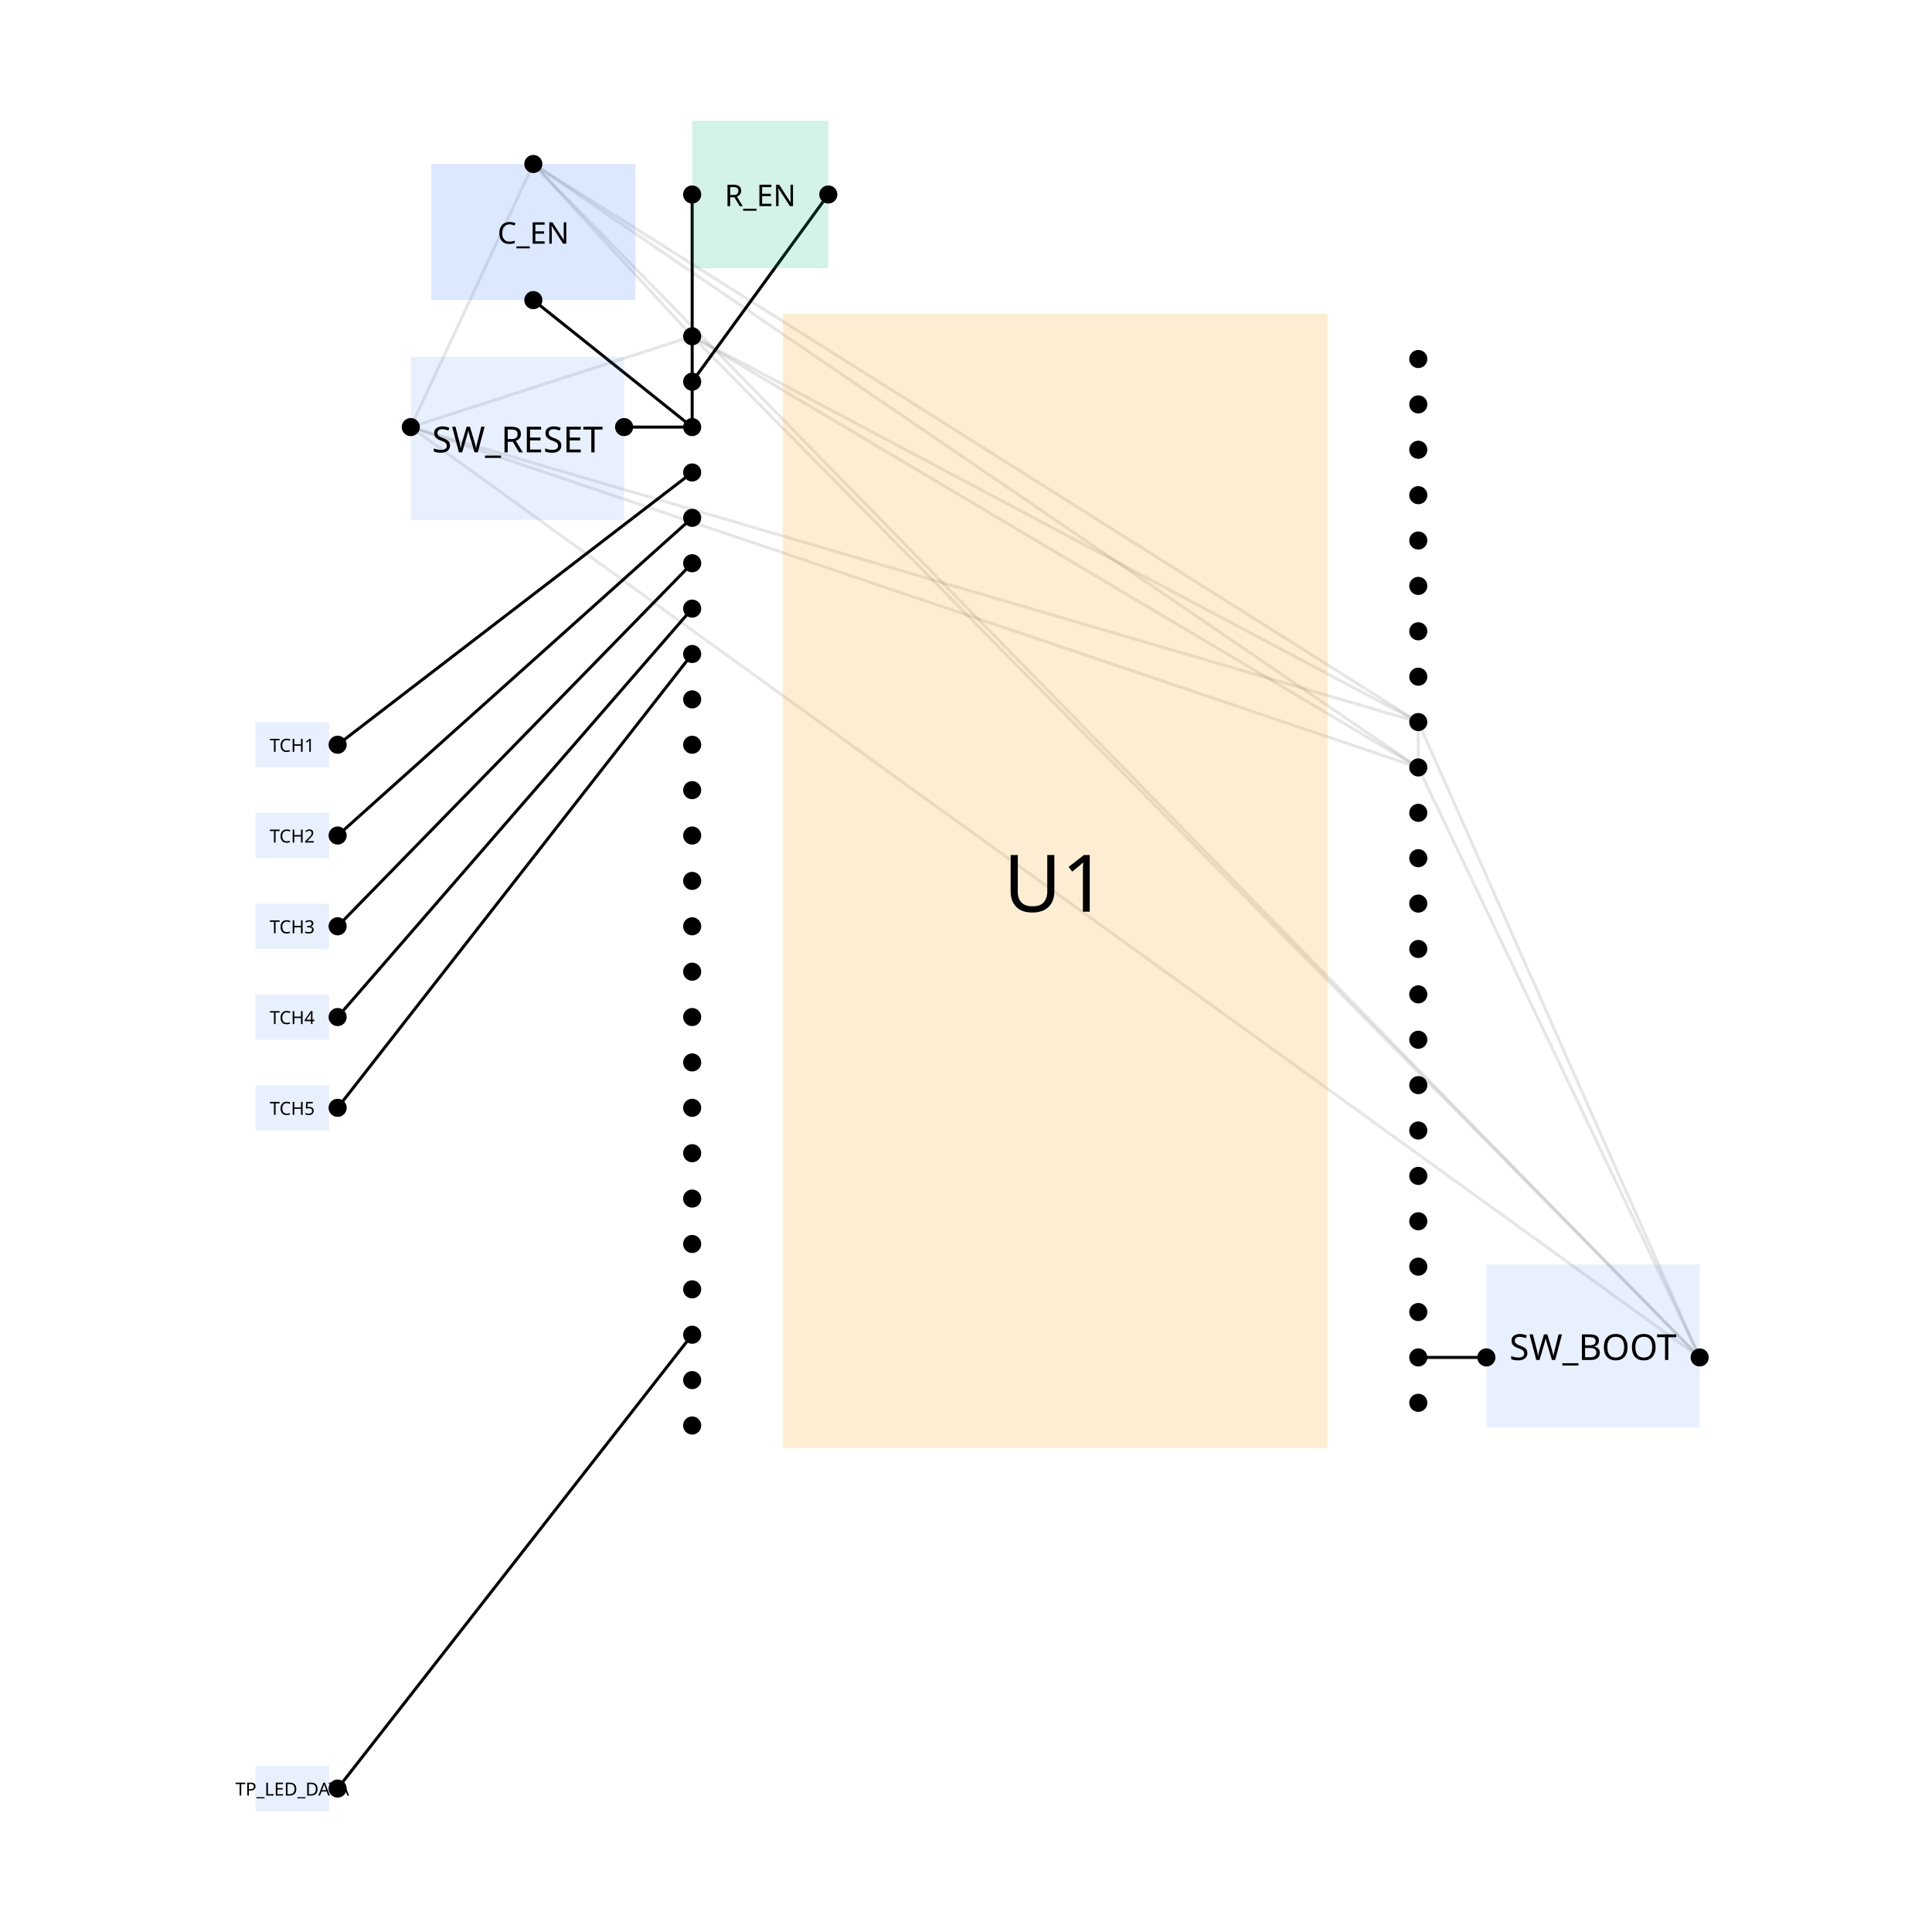
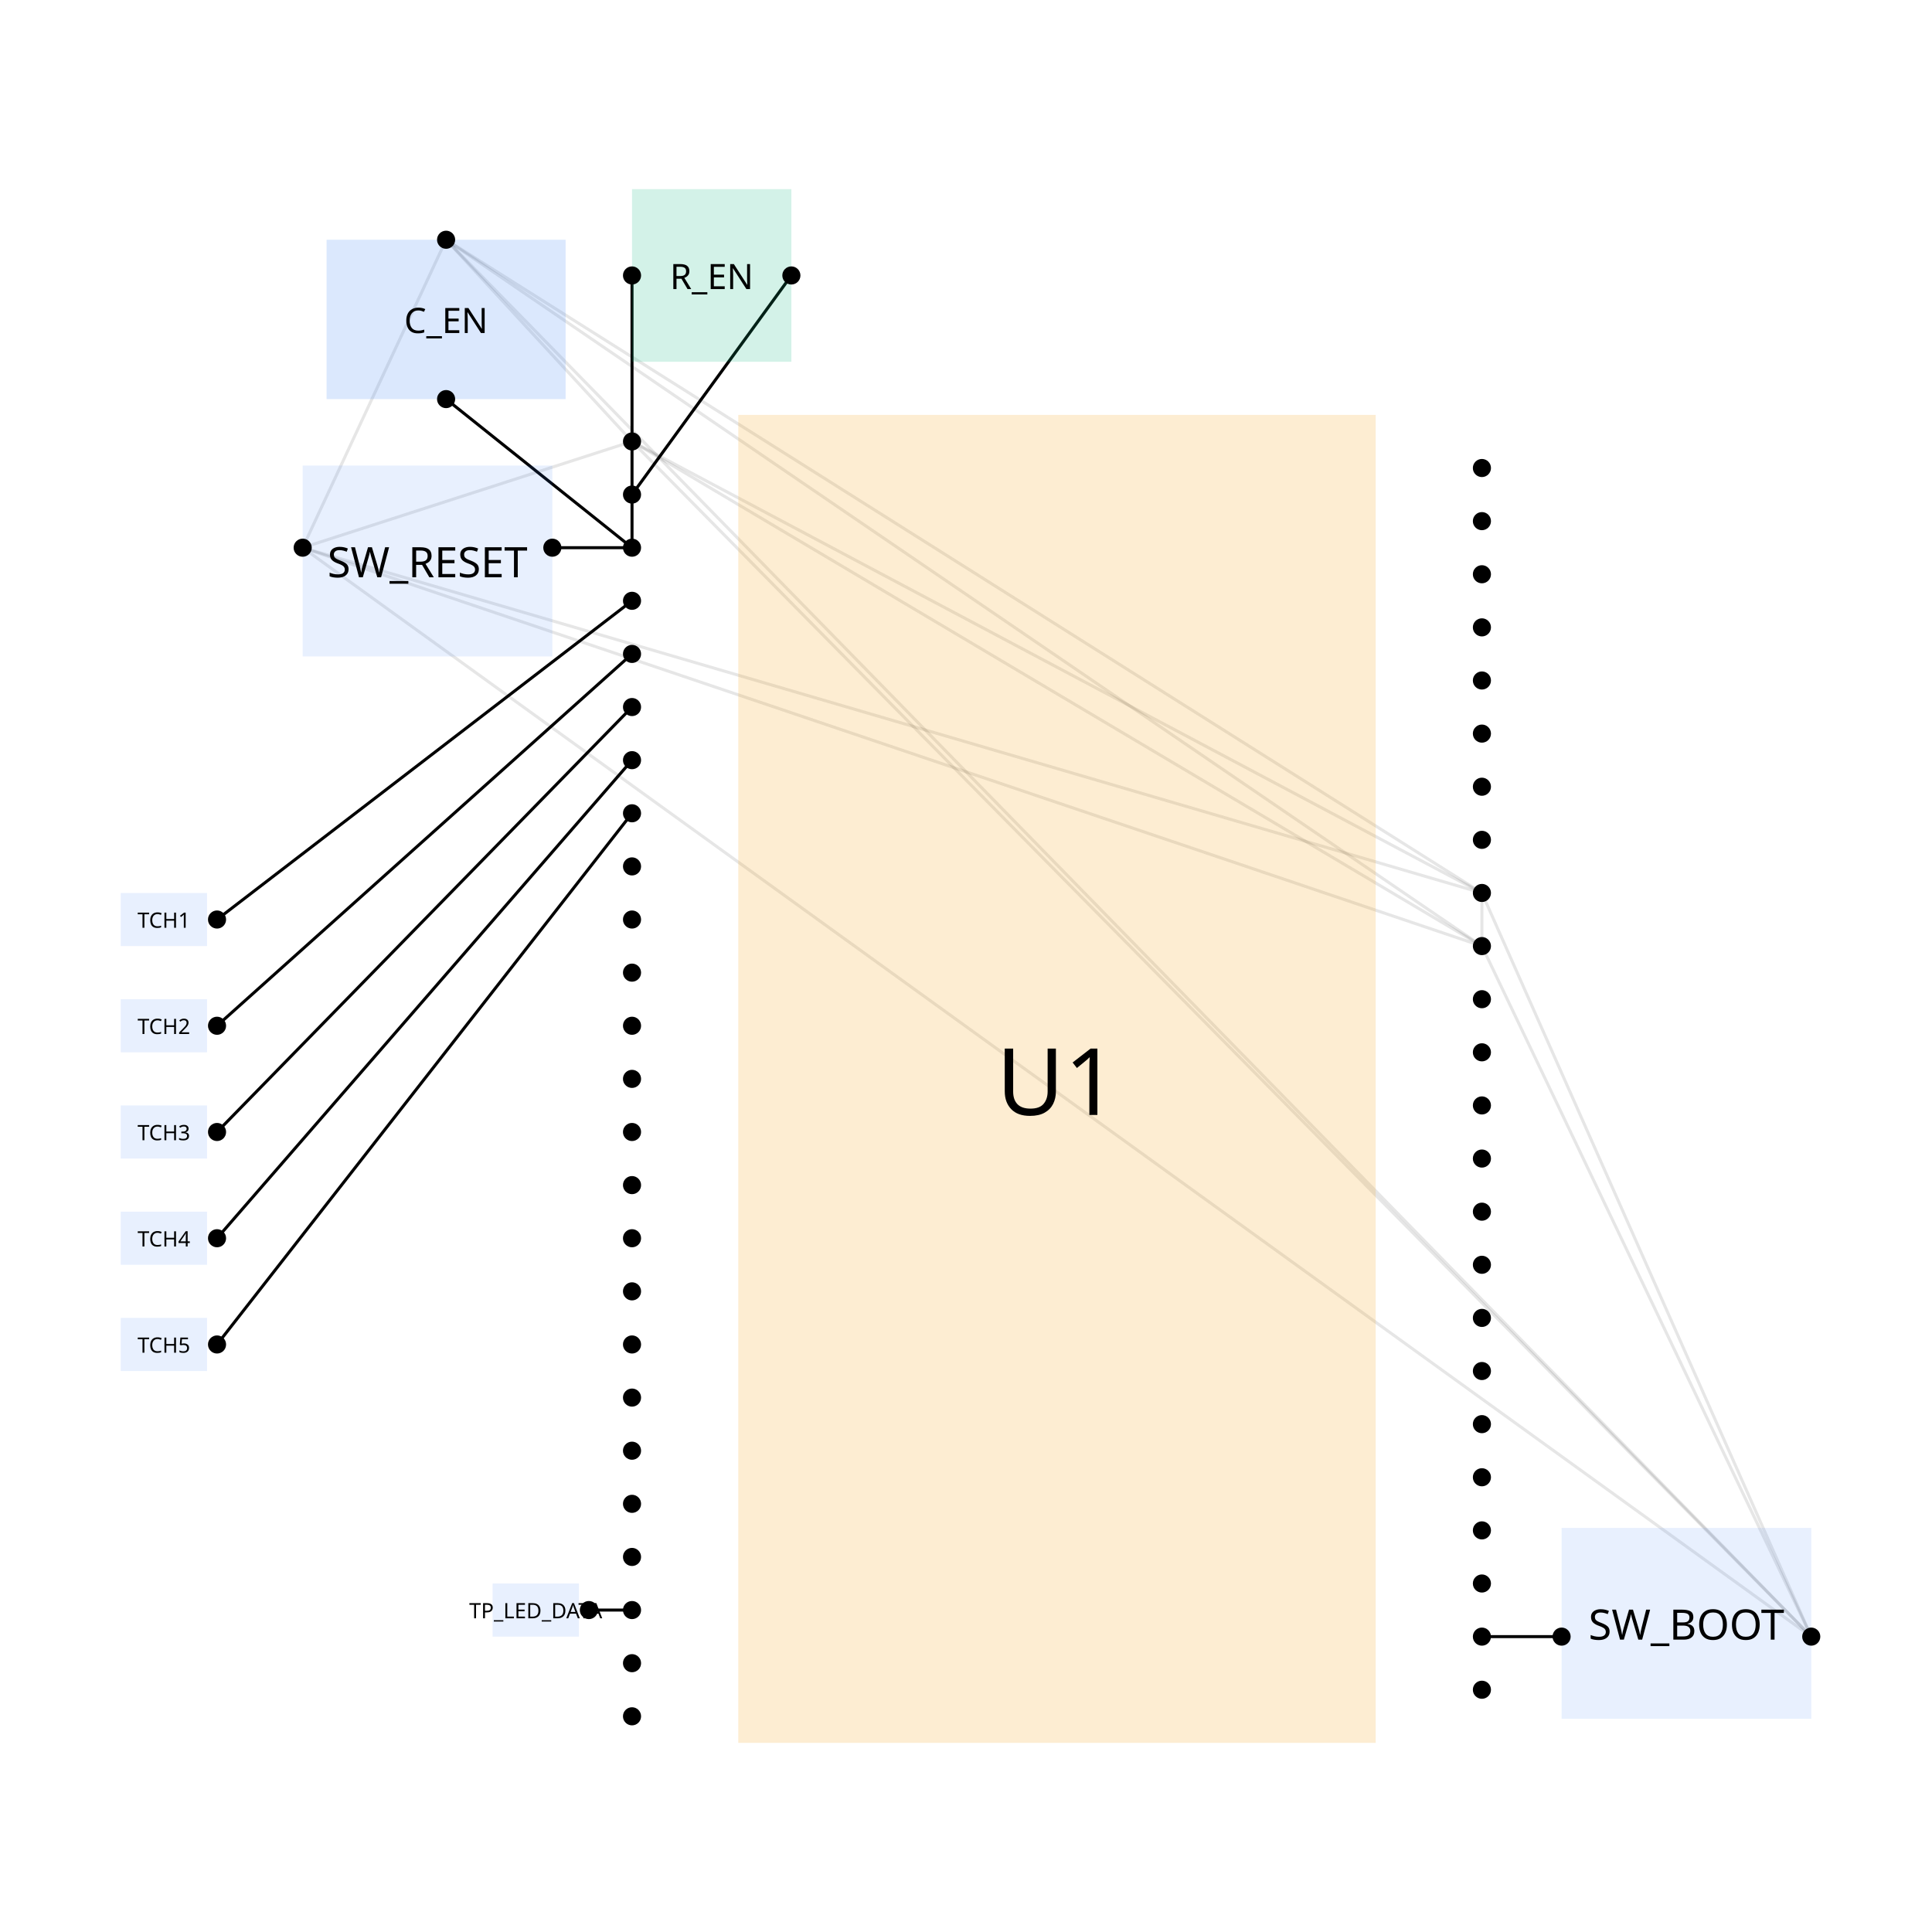
<svg xmlns="http://www.w3.org/2000/svg" width="640" height="640" viewBox="0 0 640 640">
  <rect width="100%" height="100%" fill="white" />
  <g>
-     <polyline data-points="-1.6,2.2000000000000006 -1.0000000000000009,3.0250000000000004" data-type="line" data-label="" points="229.291,126.443 274.392,64.43" fill="none" stroke="rgba(0,0,0,0.1)" stroke-width="1px" />
-   </g>
-   <g>
-     <polyline data-points="-1.6,2.400000000000001 1.6,0.49999999999999956" data-type="line" data-label="" points="229.291,111.409 469.828,254.228" fill="none" stroke="rgba(0,0,0,0.1)" stroke-width="1px" />
-   </g>
-   <g>
-     <polyline data-points="-1.6,2.400000000000001 1.6,0.6999999999999997" data-type="line" data-label="" points="229.291,111.409 469.828,239.195" fill="none" stroke="rgba(0,0,0,0.1)" stroke-width="1px" />
-   </g>
-   <g>
-     <polyline data-points="-1.6,2.400000000000001 -2.3000000000000003,3.15945535" data-type="line" data-label="" points="229.291,111.409 176.674,54.323" fill="none" stroke="rgba(0,0,0,0.1)" stroke-width="1px" />
-   </g>
-   <g>
-     <polyline data-points="-1.6,2.400000000000001 -2.8400000000000003,2.0000000000000013" data-type="line" data-label="" points="229.291,111.409 136.083,141.477" fill="none" stroke="rgba(0,0,0,0.1)" stroke-width="1px" />
-   </g>
-   <g>
-     <polyline data-points="-1.6,2.400000000000001 2.8400000000000003,-2.1000000000000005" data-type="line" data-label="" points="229.291,111.409 563.036,449.664" fill="none" stroke="rgba(0,0,0,0.1)" stroke-width="1px" />
-   </g>
-   <g>
-     <polyline data-points="1.6,0.49999999999999956 1.6,0.6999999999999997" data-type="line" data-label="" points="469.828,254.228 469.828,239.195" fill="none" stroke="rgba(0,0,0,0.1)" stroke-width="1px" />
-   </g>
-   <g>
-     <polyline data-points="1.6,0.49999999999999956 -2.3000000000000003,3.15945535" data-type="line" data-label="" points="469.828,254.228 176.674,54.323" fill="none" stroke="rgba(0,0,0,0.1)" stroke-width="1px" />
-   </g>
-   <g>
-     <polyline data-points="1.6,0.49999999999999956 -2.8400000000000003,2.0000000000000013" data-type="line" data-label="" points="469.828,254.228 136.083,141.477" fill="none" stroke="rgba(0,0,0,0.1)" stroke-width="1px" />
-   </g>
-   <g>
-     <polyline data-points="1.6,0.49999999999999956 2.8400000000000003,-2.1000000000000005" data-type="line" data-label="" points="469.828,254.228 563.036,449.664" fill="none" stroke="rgba(0,0,0,0.1)" stroke-width="1px" />
-   </g>
-   <g>
-     <polyline data-points="1.6,0.6999999999999997 -2.3000000000000003,3.15945535" data-type="line" data-label="" points="469.828,239.195 176.674,54.323" fill="none" stroke="rgba(0,0,0,0.1)" stroke-width="1px" />
-   </g>
-   <g>
-     <polyline data-points="1.6,0.6999999999999997 -2.8400000000000003,2.0000000000000013" data-type="line" data-label="" points="469.828,239.195 136.083,141.477" fill="none" stroke="rgba(0,0,0,0.1)" stroke-width="1px" />
-   </g>
-   <g>
-     <polyline data-points="1.6,0.6999999999999997 2.8400000000000003,-2.1000000000000005" data-type="line" data-label="" points="469.828,239.195 563.036,449.664" fill="none" stroke="rgba(0,0,0,0.1)" stroke-width="1px" />
-   </g>
-   <g>
-     <polyline data-points="-2.3000000000000003,3.15945535 -2.8400000000000003,2.0000000000000013" data-type="line" data-label="" points="176.674,54.323 136.083,141.477" fill="none" stroke="rgba(0,0,0,0.1)" stroke-width="1px" />
-   </g>
-   <g>
-     <polyline data-points="-2.3000000000000003,3.15945535 2.8400000000000003,-2.1000000000000005" data-type="line" data-label="" points="176.674,54.323 563.036,449.664" fill="none" stroke="rgba(0,0,0,0.1)" stroke-width="1px" />
-   </g>
-   <g>
-     <polyline data-points="-2.8400000000000003,2.0000000000000013 2.8400000000000003,-2.1000000000000005" data-type="line" data-label="" points="136.083,141.477 563.036,449.664" fill="none" stroke="rgba(0,0,0,0.1)" stroke-width="1px" />
-   </g>
-   <g>
-     <polyline data-points="-1.6,2.000000000000001 -1.6000000000000005,3.0250000000000004" data-type="line" data-label="" points="229.291,141.477 229.291,64.43" fill="none" stroke="black" stroke-width="1px" />
-   </g>
-   <g>
-     <polyline data-points="-1.6,2.000000000000001 -2.3000000000000003,2.5594553500000004" data-type="line" data-label="" points="229.291,141.477 176.674,99.423" fill="none" stroke="black" stroke-width="1px" />
-   </g>
-   <g>
-     <polyline data-points="-1.6,2.000000000000001 -1.9,2.000000000000001" data-type="line" data-label="" points="229.291,141.477 206.741,141.477" fill="none" stroke="black" stroke-width="1px" />
-   </g>
-   <g>
-     <polyline data-points="1.6,-2.1000000000000005 1.9,-2.1000000000000005" data-type="line" data-label="" points="469.828,449.664 492.379,449.664" fill="none" stroke="black" stroke-width="1px" />
-   </g>
-   <g>
-     <polyline data-points="-1.6,1.8000000000000007 -3.162500000000001,0.6000000000000019" data-type="line" data-label="" points="229.291,156.51 111.842,246.711" fill="none" stroke="black" stroke-width="1px" />
-   </g>
-   <g>
-     <polyline data-points="-1.6,1.6000000000000008 -3.1625000000000014,0.20000000000000148" data-type="line" data-label="" points="229.291,171.544 111.842,276.779" fill="none" stroke="black" stroke-width="1px" />
-   </g>
-   <g>
-     <polyline data-points="-1.6,1.4000000000000008 -3.162500000000001,-0.19999999999999887" data-type="line" data-label="" points="229.291,186.577 111.842,306.846" fill="none" stroke="black" stroke-width="1px" />
-   </g>
-   <g>
-     <polyline data-points="-1.6,1.2000000000000008 -3.162500000000001,-0.599999999999999" data-type="line" data-label="" points="229.291,201.611 111.842,336.913" fill="none" stroke="black" stroke-width="1px" />
-   </g>
-   <g>
-     <polyline data-points="-1.6,1.0000000000000009 -3.162500000000001,-0.9999999999999991" data-type="line" data-label="" points="229.291,216.644 111.842,366.98" fill="none" stroke="black" stroke-width="1px" />
-   </g>
-   <g>
-     <polyline data-points="-1.6,-2.0000000000000004 -3.162500000000001,-4" data-type="line" data-label="" points="229.291,442.148 111.842,592.483" fill="none" stroke="black" stroke-width="1px" />
-   </g>
-   <g>
-     <polyline data-points="-1.6,2.2000000000000006 -1.0000000000000009,3.0250000000000004" data-type="line" data-label="" points="229.291,126.443 274.392,64.43" fill="none" stroke="black" stroke-width="1px" />
-   </g>
-   <g>
-     <rect data-type="rect" data-label="U1" data-x="0" data-y="0" x="259.358" y="103.893" width="180.403" height="375.839" fill="rgba(245, 158, 11, 0.18)" stroke="none" stroke-width="0.013" />
-   </g>
-   <g>
-     <rect data-type="rect" data-label="R_EN" data-x="-1.3000000000000007" data-y="3.0250000000000004" x="229.291" y="40" width="45.101" height="48.859" fill="rgba(16, 185, 129, 0.18)" stroke="none" stroke-width="0.013" />
-   </g>
-   <g>
-     <rect data-type="rect" data-label="C_EN" data-x="-2.3000000000000003" data-y="2.85945535" x="142.848" y="54.323" width="67.651" height="45.101" fill="rgba(59, 130, 246, 0.18)" stroke="none" stroke-width="0.013" />
-   </g>
-   <g>
-     <rect data-type="rect" data-label="SW_RESET" data-x="-2.37" data-y="1.950000000000001" x="136.083" y="118.215" width="70.658" height="54.039" fill="rgba(59, 130, 246, 0.12)" stroke="none" stroke-width="0.013" />
-   </g>
-   <g>
-     <rect data-type="rect" data-label="SW_BOOT" data-x="2.37" data-y="-2.0500000000000007" x="492.379" y="418.887" width="70.658" height="54.039" fill="rgba(59, 130, 246, 0.12)" stroke="none" stroke-width="0.013" />
-   </g>
-   <g>
-     <rect data-type="rect" data-label="TP_LED_DATA" data-x="-3.362500000000001" data-y="-4" x="84.593" y="584.966" width="24.43" height="15.034" fill="rgba(59, 130, 246, 0.12)" stroke="none" stroke-width="0.013" />
-   </g>
-   <g>
-     <rect data-type="rect" data-label="TCH1" data-x="-3.362500000000001" data-y="0.6000000000000019" x="84.593" y="239.195" width="24.43" height="15.034" fill="rgba(59, 130, 246, 0.12)" stroke="none" stroke-width="0.013" />
-   </g>
-   <g>
-     <rect data-type="rect" data-label="TCH2" data-x="-3.362500000000001" data-y="0.2000000000000015" x="84.593" y="269.262" width="24.43" height="15.034" fill="rgba(59, 130, 246, 0.12)" stroke="none" stroke-width="0.013" />
-   </g>
-   <g>
-     <rect data-type="rect" data-label="TCH3" data-x="-3.362500000000001" data-y="-0.19999999999999885" x="84.593" y="299.329" width="24.43" height="15.034" fill="rgba(59, 130, 246, 0.12)" stroke="none" stroke-width="0.013" />
-   </g>
-   <g>
-     <rect data-type="rect" data-label="TCH4" data-x="-3.362500000000001" data-y="-0.599999999999999" x="84.593" y="329.396" width="24.43" height="15.034" fill="rgba(59, 130, 246, 0.12)" stroke="none" stroke-width="0.013" />
-   </g>
-   <g>
-     <rect data-type="rect" data-label="TCH5" data-x="-3.362500000000001" data-y="-0.9999999999999991" x="84.593" y="359.463" width="24.43" height="15.034" fill="rgba(59, 130, 246, 0.12)" stroke="none" stroke-width="0.013" />
-   </g>
-   <text data-type="text" data-label="U1" data-x="0" data-y="0" x="349.56" y="291.812" fill="black" font-size="26.309" font-family="sans-serif" text-anchor="middle" dominant-baseline="central">U1</text>
-   <text data-type="text" data-label="R_EN" data-x="-1.3000000000000007" data-y="3.0250000000000004" x="251.842" y="64.43" fill="black" font-size="9.922" font-family="sans-serif" text-anchor="middle" dominant-baseline="central">R_EN</text>
-   <text data-type="text" data-label="C_EN" data-x="-2.3000000000000003" data-y="2.85945535" x="176.674" y="76.873" fill="black" font-size="9.922" font-family="sans-serif" text-anchor="middle" dominant-baseline="central">C_EN</text>
-   <text data-type="text" data-label="SW_RESET" data-x="-2.37" data-y="1.950000000000001" x="171.412" y="145.235" fill="black" font-size="11.889" font-family="sans-serif" text-anchor="middle" dominant-baseline="central">SW_RESET</text>
-   <text data-type="text" data-label="SW_BOOT" data-x="2.37" data-y="-2.0500000000000007" x="527.707" y="445.906" fill="black" font-size="11.889" font-family="sans-serif" text-anchor="middle" dominant-baseline="central">SW_BOOT</text>
-   <text data-type="text" data-label="TP_LED_DATA" data-x="-3.362500000000001" data-y="-4" x="96.808" y="592.483" fill="black" font-size="6.013" font-family="sans-serif" text-anchor="middle" dominant-baseline="central">TP_LED_DATA</text>
-   <text data-type="text" data-label="TCH1" data-x="-3.362500000000001" data-y="0.6000000000000019" x="96.808" y="246.711" fill="black" font-size="6.013" font-family="sans-serif" text-anchor="middle" dominant-baseline="central">TCH1</text>
-   <text data-type="text" data-label="TCH2" data-x="-3.362500000000001" data-y="0.2000000000000015" x="96.808" y="276.779" fill="black" font-size="6.013" font-family="sans-serif" text-anchor="middle" dominant-baseline="central">TCH2</text>
-   <text data-type="text" data-label="TCH3" data-x="-3.362500000000001" data-y="-0.19999999999999885" x="96.808" y="306.846" fill="black" font-size="6.013" font-family="sans-serif" text-anchor="middle" dominant-baseline="central">TCH3</text>
-   <text data-type="text" data-label="TCH4" data-x="-3.362500000000001" data-y="-0.599999999999999" x="96.808" y="336.913" fill="black" font-size="6.013" font-family="sans-serif" text-anchor="middle" dominant-baseline="central">TCH4</text>
-   <text data-type="text" data-label="TCH5" data-x="-3.362500000000001" data-y="-0.9999999999999991" x="96.808" y="366.98" fill="black" font-size="6.013" font-family="sans-serif" text-anchor="middle" dominant-baseline="central">TCH5</text>
-   <g>
-     <circle data-type="point" data-label="source_port_0 (source_net_1)" data-x="-1.6" data-y="2.400000000000001" cx="229.291" cy="111.409" r="3" fill="black" />
-   </g>
-   <g>
-     <circle data-type="point" data-label="source_port_1 (source_net_0)" data-x="-1.6" data-y="2.2000000000000006" cx="229.291" cy="126.443" r="3" fill="black" />
-   </g>
-   <g>
-     <circle data-type="point" data-label="source_port_2" data-x="-1.6" data-y="2.000000000000001" cx="229.291" cy="141.477" r="3" fill="black" />
-   </g>
-   <g>
-     <circle data-type="point" data-label="source_port_3" data-x="-1.6" data-y="1.8000000000000007" cx="229.291" cy="156.51" r="3" fill="black" />
-   </g>
-   <g>
-     <circle data-type="point" data-label="source_port_4" data-x="-1.6" data-y="1.6000000000000008" cx="229.291" cy="171.544" r="3" fill="black" />
-   </g>
-   <g>
-     <circle data-type="point" data-label="source_port_5" data-x="-1.6" data-y="1.4000000000000008" cx="229.291" cy="186.577" r="3" fill="black" />
-   </g>
-   <g>
-     <circle data-type="point" data-label="source_port_6" data-x="-1.6" data-y="1.2000000000000008" cx="229.291" cy="201.611" r="3" fill="black" />
-   </g>
-   <g>
-     <circle data-type="point" data-label="source_port_7" data-x="-1.6" data-y="1.0000000000000009" cx="229.291" cy="216.644" r="3" fill="black" />
-   </g>
-   <g>
-     <circle data-type="point" data-label="source_port_8" data-x="-1.6" data-y="0.8000000000000009" cx="229.291" cy="231.678" r="3" fill="black" />
-   </g>
-   <g>
-     <circle data-type="point" data-label="source_port_9" data-x="-1.6" data-y="0.600000000000001" cx="229.291" cy="246.711" r="3" fill="black" />
-   </g>
-   <g>
-     <circle data-type="point" data-label="source_port_10" data-x="-1.6" data-y="0.400000000000001" cx="229.291" cy="261.745" r="3" fill="black" />
-   </g>
-   <g>
-     <circle data-type="point" data-label="source_port_11" data-x="-1.6" data-y="0.20000000000000107" cx="229.291" cy="276.779" r="3" fill="black" />
-   </g>
-   <g>
-     <circle data-type="point" data-label="source_port_12" data-x="-1.6" data-y="8.881784197001252e-16" cx="229.291" cy="291.812" r="3" fill="black" />
-   </g>
-   <g>
-     <circle data-type="point" data-label="source_port_13" data-x="-1.6" data-y="-0.1999999999999993" cx="229.291" cy="306.846" r="3" fill="black" />
-   </g>
-   <g>
-     <circle data-type="point" data-label="source_port_14" data-x="-1.6" data-y="-0.39999999999999947" cx="229.291" cy="321.879" r="3" fill="black" />
-   </g>
-   <g>
-     <circle data-type="point" data-label="source_port_15" data-x="-1.6" data-y="-0.5999999999999996" cx="229.291" cy="336.913" r="3" fill="black" />
-   </g>
-   <g>
-     <circle data-type="point" data-label="source_port_16" data-x="-1.6" data-y="-0.7999999999999998" cx="229.291" cy="351.946" r="3" fill="black" />
-   </g>
-   <g>
-     <circle data-type="point" data-label="source_port_17" data-x="-1.6" data-y="-1" cx="229.291" cy="366.98" r="3" fill="black" />
-   </g>
-   <g>
-     <circle data-type="point" data-label="source_port_18" data-x="-1.6" data-y="-1.2000000000000002" cx="229.291" cy="382.013" r="3" fill="black" />
-   </g>
-   <g>
-     <circle data-type="point" data-label="source_port_19" data-x="-1.6" data-y="-1.4000000000000004" cx="229.291" cy="397.047" r="3" fill="black" />
-   </g>
-   <g>
-     <circle data-type="point" data-label="source_port_20" data-x="-1.6" data-y="-1.6" cx="229.291" cy="412.081" r="3" fill="black" />
-   </g>
-   <g>
-     <circle data-type="point" data-label="source_port_21" data-x="-1.6" data-y="-1.8000000000000003" cx="229.291" cy="427.114" r="3" fill="black" />
-   </g>
-   <g>
-     <circle data-type="point" data-label="source_port_22" data-x="-1.6" data-y="-2.0000000000000004" cx="229.291" cy="442.148" r="3" fill="black" />
-   </g>
-   <g>
-     <circle data-type="point" data-label="source_port_23" data-x="-1.6" data-y="-2.2000000000000006" cx="229.291" cy="457.181" r="3" fill="black" />
-   </g>
-   <g>
-     <circle data-type="point" data-label="source_port_24" data-x="-1.6" data-y="-2.400000000000001" cx="229.291" cy="472.215" r="3" fill="black" />
-   </g>
-   <g>
-     <circle data-type="point" data-label="source_port_25" data-x="1.6" data-y="-2.3000000000000007" cx="469.828" cy="464.698" r="3" fill="black" />
-   </g>
-   <g>
-     <circle data-type="point" data-label="source_port_26" data-x="1.6" data-y="-2.1000000000000005" cx="469.828" cy="449.664" r="3" fill="black" />
-   </g>
-   <g>
-     <circle data-type="point" data-label="source_port_27" data-x="1.6" data-y="-1.9000000000000008" cx="469.828" cy="434.631" r="3" fill="black" />
-   </g>
-   <g>
-     <circle data-type="point" data-label="source_port_28" data-x="1.6" data-y="-1.7000000000000006" cx="469.828" cy="419.597" r="3" fill="black" />
-   </g>
-   <g>
-     <circle data-type="point" data-label="source_port_29" data-x="1.6" data-y="-1.5000000000000007" cx="469.828" cy="404.564" r="3" fill="black" />
-   </g>
-   <g>
-     <circle data-type="point" data-label="source_port_30" data-x="1.6" data-y="-1.3000000000000007" cx="469.828" cy="389.53" r="3" fill="black" />
-   </g>
-   <g>
-     <circle data-type="point" data-label="source_port_31" data-x="1.6" data-y="-1.1000000000000008" cx="469.828" cy="374.497" r="3" fill="black" />
-   </g>
-   <g>
-     <circle data-type="point" data-label="source_port_32" data-x="1.6" data-y="-0.9000000000000008" cx="469.828" cy="359.463" r="3" fill="black" />
-   </g>
-   <g>
-     <circle data-type="point" data-label="source_port_33" data-x="1.6" data-y="-0.7000000000000008" cx="469.828" cy="344.43" r="3" fill="black" />
-   </g>
-   <g>
-     <circle data-type="point" data-label="source_port_34" data-x="1.6" data-y="-0.5000000000000009" cx="469.828" cy="329.396" r="3" fill="black" />
-   </g>
-   <g>
-     <circle data-type="point" data-label="source_port_35" data-x="1.6" data-y="-0.30000000000000093" cx="469.828" cy="314.362" r="3" fill="black" />
-   </g>
-   <g>
-     <circle data-type="point" data-label="source_port_36" data-x="1.6" data-y="-0.10000000000000098" cx="469.828" cy="299.329" r="3" fill="black" />
-   </g>
-   <g>
-     <circle data-type="point" data-label="source_port_37" data-x="1.6" data-y="0.0999999999999992" cx="469.828" cy="284.295" r="3" fill="black" />
-   </g>
-   <g>
-     <circle data-type="point" data-label="source_port_38" data-x="1.6" data-y="0.2999999999999994" cx="469.828" cy="269.262" r="3" fill="black" />
-   </g>
-   <g>
-     <circle data-type="point" data-label="source_port_39 (source_net_1)" data-x="1.6" data-y="0.49999999999999956" cx="469.828" cy="254.228" r="3" fill="black" />
-   </g>
-   <g>
-     <circle data-type="point" data-label="source_port_40 (source_net_1)" data-x="1.6" data-y="0.6999999999999997" cx="469.828" cy="239.195" r="3" fill="black" />
-   </g>
-   <g>
-     <circle data-type="point" data-label="source_port_41" data-x="1.6" data-y="0.8999999999999999" cx="469.828" cy="224.161" r="3" fill="black" />
-   </g>
-   <g>
-     <circle data-type="point" data-label="source_port_42" data-x="1.6" data-y="1.1" cx="469.828" cy="209.128" r="3" fill="black" />
-   </g>
-   <g>
-     <circle data-type="point" data-label="source_port_43" data-x="1.6" data-y="1.3000000000000003" cx="469.828" cy="194.094" r="3" fill="black" />
-   </g>
-   <g>
-     <circle data-type="point" data-label="source_port_44" data-x="1.6" data-y="1.5000000000000004" cx="469.828" cy="179.06" r="3" fill="black" />
-   </g>
-   <g>
-     <circle data-type="point" data-label="source_port_45" data-x="1.6" data-y="1.7000000000000002" cx="469.828" cy="164.027" r="3" fill="black" />
-   </g>
-   <g>
-     <circle data-type="point" data-label="source_port_46" data-x="1.6" data-y="1.9000000000000004" cx="469.828" cy="148.993" r="3" fill="black" />
-   </g>
-   <g>
-     <circle data-type="point" data-label="source_port_47" data-x="1.6" data-y="2.1000000000000005" cx="469.828" cy="133.96" r="3" fill="black" />
-   </g>
-   <g>
-     <circle data-type="point" data-label="source_port_48" data-x="1.6" data-y="2.3000000000000007" cx="469.828" cy="118.926" r="3" fill="black" />
-   </g>
-   <g>
-     <circle data-type="point" data-label="source_port_49" data-x="-1.6000000000000005" data-y="3.0250000000000004" cx="229.291" cy="64.43" r="3" fill="black" />
-   </g>
-   <g>
-     <circle data-type="point" data-label="source_port_50 (source_net_0)" data-x="-1.0000000000000009" data-y="3.0250000000000004" cx="274.392" cy="64.43" r="3" fill="black" />
-   </g>
-   <g>
-     <circle data-type="point" data-label="source_port_51" data-x="-2.3000000000000003" data-y="2.5594553500000004" cx="176.674" cy="99.423" r="3" fill="black" />
-   </g>
-   <g>
-     <circle data-type="point" data-label="source_port_52 (source_net_1)" data-x="-2.3000000000000003" data-y="3.15945535" cx="176.674" cy="54.323" r="3" fill="black" />
-   </g>
-   <g>
-     <circle data-type="point" data-label="source_port_53" data-x="-1.9" data-y="2.000000000000001" cx="206.741" cy="141.477" r="3" fill="black" />
-   </g>
-   <g>
-     <circle data-type="point" data-label="source_port_54 (source_net_1)" data-x="-2.8400000000000003" data-y="2.0000000000000013" cx="136.083" cy="141.477" r="3" fill="black" />
-   </g>
-   <g>
-     <circle data-type="point" data-label="source_port_57" data-x="1.9" data-y="-2.1000000000000005" cx="492.379" cy="449.664" r="3" fill="black" />
-   </g>
-   <g>
-     <circle data-type="point" data-label="source_port_58 (source_net_1)" data-x="2.8400000000000003" data-y="-2.1000000000000005" cx="563.036" cy="449.664" r="3" fill="black" />
-   </g>
-   <g>
-     <circle data-type="point" data-label="source_port_61" data-x="-3.162500000000001" data-y="-4" cx="111.842" cy="592.483" r="3" fill="black" />
-   </g>
-   <g>
-     <circle data-type="point" data-label="source_port_62" data-x="-3.162500000000001" data-y="0.6000000000000019" cx="111.842" cy="246.711" r="3" fill="black" />
-   </g>
-   <g>
-     <circle data-type="point" data-label="source_port_63" data-x="-3.1625000000000014" data-y="0.20000000000000148" cx="111.842" cy="276.779" r="3" fill="black" />
-   </g>
-   <g>
-     <circle data-type="point" data-label="source_port_64" data-x="-3.162500000000001" data-y="-0.19999999999999887" cx="111.842" cy="306.846" r="3" fill="black" />
-   </g>
-   <g>
-     <circle data-type="point" data-label="source_port_65" data-x="-3.162500000000001" data-y="-0.599999999999999" cx="111.842" cy="336.913" r="3" fill="black" />
-   </g>
-   <g>
-     <circle data-type="point" data-label="source_port_66" data-x="-3.162500000000001" data-y="-0.9999999999999991" cx="111.842" cy="366.98" r="3" fill="black" />
+     <polyline data-points="-1.6,2.2000000000000006 -1.0000000000000009,3.0250000000000004" data-type="line" data-label="" points="209.364,163.833 262.152,91.249" fill="none" stroke="rgba(0,0,0,0.1)" stroke-width="1px" />
+   </g>
+   <g>
+     <polyline data-points="-1.6,2.400000000000001 1.6,0.49999999999999956" data-type="line" data-label="" points="209.364,146.237 490.903,313.401" fill="none" stroke="rgba(0,0,0,0.1)" stroke-width="1px" />
+   </g>
+   <g>
+     <polyline data-points="-1.6,2.400000000000001 1.6,0.6999999999999997" data-type="line" data-label="" points="209.364,146.237 490.903,295.805" fill="none" stroke="rgba(0,0,0,0.1)" stroke-width="1px" />
+   </g>
+   <g>
+     <polyline data-points="-1.6,2.400000000000001 -2.3000000000000003,3.15945535" data-type="line" data-label="" points="209.364,146.237 147.777,79.419" fill="none" stroke="rgba(0,0,0,0.1)" stroke-width="1px" />
+   </g>
+   <g>
+     <polyline data-points="-1.6,2.400000000000001 -2.8400000000000003,2.0000000000000013" data-type="line" data-label="" points="209.364,146.237 100.267,181.43" fill="none" stroke="rgba(0,0,0,0.1)" stroke-width="1px" />
+   </g>
+   <g>
+     <polyline data-points="-1.6,2.400000000000001 2.8400000000000003,-2.1000000000000005" data-type="line" data-label="" points="209.364,146.237 600,542.152" fill="none" stroke="rgba(0,0,0,0.1)" stroke-width="1px" />
+   </g>
+   <g>
+     <polyline data-points="1.6,0.49999999999999956 1.6,0.6999999999999997" data-type="line" data-label="" points="490.903,313.401 490.903,295.805" fill="none" stroke="rgba(0,0,0,0.1)" stroke-width="1px" />
+   </g>
+   <g>
+     <polyline data-points="1.6,0.49999999999999956 -2.3000000000000003,3.15945535" data-type="line" data-label="" points="490.903,313.401 147.777,79.419" fill="none" stroke="rgba(0,0,0,0.1)" stroke-width="1px" />
+   </g>
+   <g>
+     <polyline data-points="1.6,0.49999999999999956 -2.8400000000000003,2.0000000000000013" data-type="line" data-label="" points="490.903,313.401 100.267,181.43" fill="none" stroke="rgba(0,0,0,0.1)" stroke-width="1px" />
+   </g>
+   <g>
+     <polyline data-points="1.6,0.49999999999999956 2.8400000000000003,-2.1000000000000005" data-type="line" data-label="" points="490.903,313.401 600,542.152" fill="none" stroke="rgba(0,0,0,0.1)" stroke-width="1px" />
+   </g>
+   <g>
+     <polyline data-points="1.6,0.6999999999999997 -2.3000000000000003,3.15945535" data-type="line" data-label="" points="490.903,295.805 147.777,79.419" fill="none" stroke="rgba(0,0,0,0.1)" stroke-width="1px" />
+   </g>
+   <g>
+     <polyline data-points="1.6,0.6999999999999997 -2.8400000000000003,2.0000000000000013" data-type="line" data-label="" points="490.903,295.805 100.267,181.43" fill="none" stroke="rgba(0,0,0,0.1)" stroke-width="1px" />
+   </g>
+   <g>
+     <polyline data-points="1.6,0.6999999999999997 2.8400000000000003,-2.1000000000000005" data-type="line" data-label="" points="490.903,295.805 600,542.152" fill="none" stroke="rgba(0,0,0,0.1)" stroke-width="1px" />
+   </g>
+   <g>
+     <polyline data-points="-2.3000000000000003,3.15945535 -2.8400000000000003,2.0000000000000013" data-type="line" data-label="" points="147.777,79.419 100.267,181.43" fill="none" stroke="rgba(0,0,0,0.1)" stroke-width="1px" />
+   </g>
+   <g>
+     <polyline data-points="-2.3000000000000003,3.15945535 2.8400000000000003,-2.1000000000000005" data-type="line" data-label="" points="147.777,79.419 600,542.152" fill="none" stroke="rgba(0,0,0,0.1)" stroke-width="1px" />
+   </g>
+   <g>
+     <polyline data-points="-2.8400000000000003,2.0000000000000013 2.8400000000000003,-2.1000000000000005" data-type="line" data-label="" points="100.267,181.43 600,542.152" fill="none" stroke="rgba(0,0,0,0.1)" stroke-width="1px" />
+   </g>
+   <g>
+     <polyline data-points="-1.6,2.000000000000001 -1.6000000000000005,3.0250000000000004" data-type="line" data-label="" points="209.364,181.43 209.364,91.249" fill="none" stroke="black" stroke-width="1px" />
+   </g>
+   <g>
+     <polyline data-points="-1.6,2.000000000000001 -2.3000000000000003,2.5594553500000004" data-type="line" data-label="" points="209.364,181.43 147.777,132.208" fill="none" stroke="black" stroke-width="1px" />
+   </g>
+   <g>
+     <polyline data-points="-1.6,2.000000000000001 -1.9,2.000000000000001" data-type="line" data-label="" points="209.364,181.43 182.969,181.43" fill="none" stroke="black" stroke-width="1px" />
+   </g>
+   <g>
+     <polyline data-points="1.6,-2.1000000000000005 1.9,-2.1000000000000005" data-type="line" data-label="" points="490.903,542.152 517.298,542.152" fill="none" stroke="black" stroke-width="1px" />
+   </g>
+   <g>
+     <polyline data-points="-1.6,1.8000000000000007 -3.162500000000001,0.6000000000000019" data-type="line" data-label="" points="209.364,199.026 71.893,304.603" fill="none" stroke="black" stroke-width="1px" />
+   </g>
+   <g>
+     <polyline data-points="-1.6,1.6000000000000008 -3.1625000000000014,0.20000000000000148" data-type="line" data-label="" points="209.364,216.622 71.893,339.796" fill="none" stroke="black" stroke-width="1px" />
+   </g>
+   <g>
+     <polyline data-points="-1.6,1.4000000000000008 -3.162500000000001,-0.19999999999999887" data-type="line" data-label="" points="209.364,234.218 71.893,374.988" fill="none" stroke="black" stroke-width="1px" />
+   </g>
+   <g>
+     <polyline data-points="-1.6,1.2000000000000008 -3.162500000000001,-0.599999999999999" data-type="line" data-label="" points="209.364,251.815 71.893,410.181" fill="none" stroke="black" stroke-width="1px" />
+   </g>
+   <g>
+     <polyline data-points="-1.6,1.0000000000000009 -3.162500000000001,-0.9999999999999991" data-type="line" data-label="" points="209.364,269.411 71.893,445.373" fill="none" stroke="black" stroke-width="1px" />
+   </g>
+   <g>
+     <polyline data-points="-1.6,-2.0000000000000004 -1.7625,-2.0000000000000004" data-type="line" data-label="" points="209.364,533.354 195.067,533.354" fill="none" stroke="black" stroke-width="1px" />
+   </g>
+   <g>
+     <polyline data-points="-1.6,2.2000000000000006 -1.0000000000000009,3.0250000000000004" data-type="line" data-label="" points="209.364,163.833 262.152,91.249" fill="none" stroke="black" stroke-width="1px" />
+   </g>
+   <g>
+     <rect data-type="rect" data-label="U1" data-x="0" data-y="0" x="244.556" y="137.439" width="211.155" height="439.906" fill="rgba(245, 158, 11, 0.18)" stroke="none" stroke-width="0.011" />
+   </g>
+   <g>
+     <rect data-type="rect" data-label="R_EN" data-x="-1.3000000000000007" data-y="3.0250000000000004" x="209.364" y="62.655" width="52.789" height="57.188" fill="rgba(16, 185, 129, 0.18)" stroke="none" stroke-width="0.011" />
+   </g>
+   <g>
+     <rect data-type="rect" data-label="C_EN" data-x="-2.3000000000000003" data-y="2.85945535" x="108.185" y="79.419" width="79.183" height="52.789" fill="rgba(59, 130, 246, 0.18)" stroke="none" stroke-width="0.011" />
+   </g>
+   <g>
+     <rect data-type="rect" data-label="SW_RESET" data-x="-2.37" data-y="1.950000000000001" x="100.267" y="154.203" width="82.702" height="63.251" fill="rgba(59, 130, 246, 0.12)" stroke="none" stroke-width="0.011" />
+   </g>
+   <g>
+     <rect data-type="rect" data-label="SW_BOOT" data-x="2.37" data-y="-2.0500000000000007" x="517.298" y="506.128" width="82.702" height="63.251" fill="rgba(59, 130, 246, 0.12)" stroke="none" stroke-width="0.011" />
+   </g>
+   <g>
+     <rect data-type="rect" data-label="TP_LED_DATA" data-x="-1.9625000000000001" data-y="-2.0000000000000004" x="163.174" y="524.556" width="28.594" height="17.596" fill="rgba(59, 130, 246, 0.12)" stroke="none" stroke-width="0.011" />
+   </g>
+   <g>
+     <rect data-type="rect" data-label="TCH1" data-x="-3.362500000000001" data-y="0.6000000000000019" x="40" y="295.805" width="28.594" height="17.596" fill="rgba(59, 130, 246, 0.12)" stroke="none" stroke-width="0.011" />
+   </g>
+   <g>
+     <rect data-type="rect" data-label="TCH2" data-x="-3.362500000000001" data-y="0.2000000000000015" x="40" y="330.998" width="28.594" height="17.596" fill="rgba(59, 130, 246, 0.12)" stroke="none" stroke-width="0.011" />
+   </g>
+   <g>
+     <rect data-type="rect" data-label="TCH3" data-x="-3.362500000000001" data-y="-0.19999999999999885" x="40" y="366.19" width="28.594" height="17.596" fill="rgba(59, 130, 246, 0.12)" stroke="none" stroke-width="0.011" />
+   </g>
+   <g>
+     <rect data-type="rect" data-label="TCH4" data-x="-3.362500000000001" data-y="-0.599999999999999" x="40" y="401.383" width="28.594" height="17.596" fill="rgba(59, 130, 246, 0.12)" stroke="none" stroke-width="0.011" />
+   </g>
+   <g>
+     <rect data-type="rect" data-label="TCH5" data-x="-3.362500000000001" data-y="-0.9999999999999991" x="40" y="436.575" width="28.594" height="17.596" fill="rgba(59, 130, 246, 0.12)" stroke="none" stroke-width="0.011" />
+   </g>
+   <text data-type="text" data-label="U1" data-x="0" data-y="0" x="350.134" y="357.392" fill="black" font-size="30.793" font-family="sans-serif" text-anchor="middle" dominant-baseline="central">U1</text>
+   <text data-type="text" data-label="R_EN" data-x="-1.3000000000000007" data-y="3.0250000000000004" x="235.758" y="91.249" fill="black" font-size="11.614" font-family="sans-serif" text-anchor="middle" dominant-baseline="central">R_EN</text>
+   <text data-type="text" data-label="C_EN" data-x="-2.3000000000000003" data-y="2.85945535" x="147.777" y="105.814" fill="black" font-size="11.614" font-family="sans-serif" text-anchor="middle" dominant-baseline="central">C_EN</text>
+   <text data-type="text" data-label="SW_RESET" data-x="-2.37" data-y="1.950000000000001" x="141.618" y="185.829" fill="black" font-size="13.915" font-family="sans-serif" text-anchor="middle" dominant-baseline="central">SW_RESET</text>
+   <text data-type="text" data-label="SW_BOOT" data-x="2.37" data-y="-2.0500000000000007" x="558.649" y="537.753" fill="black" font-size="13.915" font-family="sans-serif" text-anchor="middle" dominant-baseline="central">SW_BOOT</text>
+   <text data-type="text" data-label="TP_LED_DATA" data-x="-1.9625000000000001" data-y="-2.0000000000000004" x="177.471" y="533.354" fill="black" font-size="7.038" font-family="sans-serif" text-anchor="middle" dominant-baseline="central">TP_LED_DATA</text>
+   <text data-type="text" data-label="TCH1" data-x="-3.362500000000001" data-y="0.6000000000000019" x="54.297" y="304.603" fill="black" font-size="7.038" font-family="sans-serif" text-anchor="middle" dominant-baseline="central">TCH1</text>
+   <text data-type="text" data-label="TCH2" data-x="-3.362500000000001" data-y="0.2000000000000015" x="54.297" y="339.796" fill="black" font-size="7.038" font-family="sans-serif" text-anchor="middle" dominant-baseline="central">TCH2</text>
+   <text data-type="text" data-label="TCH3" data-x="-3.362500000000001" data-y="-0.19999999999999885" x="54.297" y="374.988" fill="black" font-size="7.038" font-family="sans-serif" text-anchor="middle" dominant-baseline="central">TCH3</text>
+   <text data-type="text" data-label="TCH4" data-x="-3.362500000000001" data-y="-0.599999999999999" x="54.297" y="410.181" fill="black" font-size="7.038" font-family="sans-serif" text-anchor="middle" dominant-baseline="central">TCH4</text>
+   <text data-type="text" data-label="TCH5" data-x="-3.362500000000001" data-y="-0.9999999999999991" x="54.297" y="445.373" fill="black" font-size="7.038" font-family="sans-serif" text-anchor="middle" dominant-baseline="central">TCH5</text>
+   <g>
+     <circle data-type="point" data-label="source_port_0 (source_net_1)" data-x="-1.6" data-y="2.400000000000001" cx="209.364" cy="146.237" r="3" fill="black" />
+   </g>
+   <g>
+     <circle data-type="point" data-label="source_port_1 (source_net_0)" data-x="-1.6" data-y="2.2000000000000006" cx="209.364" cy="163.833" r="3" fill="black" />
+   </g>
+   <g>
+     <circle data-type="point" data-label="source_port_2" data-x="-1.6" data-y="2.000000000000001" cx="209.364" cy="181.43" r="3" fill="black" />
+   </g>
+   <g>
+     <circle data-type="point" data-label="source_port_3" data-x="-1.6" data-y="1.8000000000000007" cx="209.364" cy="199.026" r="3" fill="black" />
+   </g>
+   <g>
+     <circle data-type="point" data-label="source_port_4" data-x="-1.6" data-y="1.6000000000000008" cx="209.364" cy="216.622" r="3" fill="black" />
+   </g>
+   <g>
+     <circle data-type="point" data-label="source_port_5" data-x="-1.6" data-y="1.4000000000000008" cx="209.364" cy="234.218" r="3" fill="black" />
+   </g>
+   <g>
+     <circle data-type="point" data-label="source_port_6" data-x="-1.6" data-y="1.2000000000000008" cx="209.364" cy="251.815" r="3" fill="black" />
+   </g>
+   <g>
+     <circle data-type="point" data-label="source_port_7" data-x="-1.6" data-y="1.0000000000000009" cx="209.364" cy="269.411" r="3" fill="black" />
+   </g>
+   <g>
+     <circle data-type="point" data-label="source_port_8" data-x="-1.6" data-y="0.8000000000000009" cx="209.364" cy="287.007" r="3" fill="black" />
+   </g>
+   <g>
+     <circle data-type="point" data-label="source_port_9" data-x="-1.6" data-y="0.600000000000001" cx="209.364" cy="304.603" r="3" fill="black" />
+   </g>
+   <g>
+     <circle data-type="point" data-label="source_port_10" data-x="-1.6" data-y="0.400000000000001" cx="209.364" cy="322.2" r="3" fill="black" />
+   </g>
+   <g>
+     <circle data-type="point" data-label="source_port_11" data-x="-1.6" data-y="0.20000000000000107" cx="209.364" cy="339.796" r="3" fill="black" />
+   </g>
+   <g>
+     <circle data-type="point" data-label="source_port_12" data-x="-1.6" data-y="8.881784197001252e-16" cx="209.364" cy="357.392" r="3" fill="black" />
+   </g>
+   <g>
+     <circle data-type="point" data-label="source_port_13" data-x="-1.6" data-y="-0.1999999999999993" cx="209.364" cy="374.988" r="3" fill="black" />
+   </g>
+   <g>
+     <circle data-type="point" data-label="source_port_14" data-x="-1.6" data-y="-0.39999999999999947" cx="209.364" cy="392.584" r="3" fill="black" />
+   </g>
+   <g>
+     <circle data-type="point" data-label="source_port_15" data-x="-1.6" data-y="-0.5999999999999996" cx="209.364" cy="410.181" r="3" fill="black" />
+   </g>
+   <g>
+     <circle data-type="point" data-label="source_port_16" data-x="-1.6" data-y="-0.7999999999999998" cx="209.364" cy="427.777" r="3" fill="black" />
+   </g>
+   <g>
+     <circle data-type="point" data-label="source_port_17" data-x="-1.6" data-y="-1" cx="209.364" cy="445.373" r="3" fill="black" />
+   </g>
+   <g>
+     <circle data-type="point" data-label="source_port_18" data-x="-1.6" data-y="-1.2000000000000002" cx="209.364" cy="462.969" r="3" fill="black" />
+   </g>
+   <g>
+     <circle data-type="point" data-label="source_port_19" data-x="-1.6" data-y="-1.4000000000000004" cx="209.364" cy="480.566" r="3" fill="black" />
+   </g>
+   <g>
+     <circle data-type="point" data-label="source_port_20" data-x="-1.6" data-y="-1.6" cx="209.364" cy="498.162" r="3" fill="black" />
+   </g>
+   <g>
+     <circle data-type="point" data-label="source_port_21" data-x="-1.6" data-y="-1.8000000000000003" cx="209.364" cy="515.758" r="3" fill="black" />
+   </g>
+   <g>
+     <circle data-type="point" data-label="source_port_22" data-x="-1.6" data-y="-2.0000000000000004" cx="209.364" cy="533.354" r="3" fill="black" />
+   </g>
+   <g>
+     <circle data-type="point" data-label="source_port_23" data-x="-1.6" data-y="-2.2000000000000006" cx="209.364" cy="550.951" r="3" fill="black" />
+   </g>
+   <g>
+     <circle data-type="point" data-label="source_port_24" data-x="-1.6" data-y="-2.400000000000001" cx="209.364" cy="568.547" r="3" fill="black" />
+   </g>
+   <g>
+     <circle data-type="point" data-label="source_port_25" data-x="1.6" data-y="-2.3000000000000007" cx="490.903" cy="559.749" r="3" fill="black" />
+   </g>
+   <g>
+     <circle data-type="point" data-label="source_port_26" data-x="1.6" data-y="-2.1000000000000005" cx="490.903" cy="542.152" r="3" fill="black" />
+   </g>
+   <g>
+     <circle data-type="point" data-label="source_port_27" data-x="1.6" data-y="-1.9000000000000008" cx="490.903" cy="524.556" r="3" fill="black" />
+   </g>
+   <g>
+     <circle data-type="point" data-label="source_port_28" data-x="1.6" data-y="-1.7000000000000006" cx="490.903" cy="506.96" r="3" fill="black" />
+   </g>
+   <g>
+     <circle data-type="point" data-label="source_port_29" data-x="1.6" data-y="-1.5000000000000007" cx="490.903" cy="489.364" r="3" fill="black" />
+   </g>
+   <g>
+     <circle data-type="point" data-label="source_port_30" data-x="1.6" data-y="-1.3000000000000007" cx="490.903" cy="471.767" r="3" fill="black" />
+   </g>
+   <g>
+     <circle data-type="point" data-label="source_port_31" data-x="1.6" data-y="-1.1000000000000008" cx="490.903" cy="454.171" r="3" fill="black" />
+   </g>
+   <g>
+     <circle data-type="point" data-label="source_port_32" data-x="1.6" data-y="-0.9000000000000008" cx="490.903" cy="436.575" r="3" fill="black" />
+   </g>
+   <g>
+     <circle data-type="point" data-label="source_port_33" data-x="1.6" data-y="-0.7000000000000008" cx="490.903" cy="418.979" r="3" fill="black" />
+   </g>
+   <g>
+     <circle data-type="point" data-label="source_port_34" data-x="1.6" data-y="-0.5000000000000009" cx="490.903" cy="401.383" r="3" fill="black" />
+   </g>
+   <g>
+     <circle data-type="point" data-label="source_port_35" data-x="1.6" data-y="-0.30000000000000093" cx="490.903" cy="383.786" r="3" fill="black" />
+   </g>
+   <g>
+     <circle data-type="point" data-label="source_port_36" data-x="1.6" data-y="-0.10000000000000098" cx="490.903" cy="366.19" r="3" fill="black" />
+   </g>
+   <g>
+     <circle data-type="point" data-label="source_port_37" data-x="1.6" data-y="0.0999999999999992" cx="490.903" cy="348.594" r="3" fill="black" />
+   </g>
+   <g>
+     <circle data-type="point" data-label="source_port_38" data-x="1.6" data-y="0.2999999999999994" cx="490.903" cy="330.998" r="3" fill="black" />
+   </g>
+   <g>
+     <circle data-type="point" data-label="source_port_39 (source_net_1)" data-x="1.6" data-y="0.49999999999999956" cx="490.903" cy="313.401" r="3" fill="black" />
+   </g>
+   <g>
+     <circle data-type="point" data-label="source_port_40 (source_net_1)" data-x="1.6" data-y="0.6999999999999997" cx="490.903" cy="295.805" r="3" fill="black" />
+   </g>
+   <g>
+     <circle data-type="point" data-label="source_port_41" data-x="1.6" data-y="0.8999999999999999" cx="490.903" cy="278.209" r="3" fill="black" />
+   </g>
+   <g>
+     <circle data-type="point" data-label="source_port_42" data-x="1.6" data-y="1.1" cx="490.903" cy="260.613" r="3" fill="black" />
+   </g>
+   <g>
+     <circle data-type="point" data-label="source_port_43" data-x="1.6" data-y="1.3000000000000003" cx="490.903" cy="243.016" r="3" fill="black" />
+   </g>
+   <g>
+     <circle data-type="point" data-label="source_port_44" data-x="1.6" data-y="1.5000000000000004" cx="490.903" cy="225.42" r="3" fill="black" />
+   </g>
+   <g>
+     <circle data-type="point" data-label="source_port_45" data-x="1.6" data-y="1.7000000000000002" cx="490.903" cy="207.824" r="3" fill="black" />
+   </g>
+   <g>
+     <circle data-type="point" data-label="source_port_46" data-x="1.6" data-y="1.9000000000000004" cx="490.903" cy="190.228" r="3" fill="black" />
+   </g>
+   <g>
+     <circle data-type="point" data-label="source_port_47" data-x="1.6" data-y="2.1000000000000005" cx="490.903" cy="172.632" r="3" fill="black" />
+   </g>
+   <g>
+     <circle data-type="point" data-label="source_port_48" data-x="1.6" data-y="2.3000000000000007" cx="490.903" cy="155.035" r="3" fill="black" />
+   </g>
+   <g>
+     <circle data-type="point" data-label="source_port_49" data-x="-1.6000000000000005" data-y="3.0250000000000004" cx="209.364" cy="91.249" r="3" fill="black" />
+   </g>
+   <g>
+     <circle data-type="point" data-label="source_port_50 (source_net_0)" data-x="-1.0000000000000009" data-y="3.0250000000000004" cx="262.152" cy="91.249" r="3" fill="black" />
+   </g>
+   <g>
+     <circle data-type="point" data-label="source_port_51" data-x="-2.3000000000000003" data-y="2.5594553500000004" cx="147.777" cy="132.208" r="3" fill="black" />
+   </g>
+   <g>
+     <circle data-type="point" data-label="source_port_52 (source_net_1)" data-x="-2.3000000000000003" data-y="3.15945535" cx="147.777" cy="79.419" r="3" fill="black" />
+   </g>
+   <g>
+     <circle data-type="point" data-label="source_port_53" data-x="-1.9" data-y="2.000000000000001" cx="182.969" cy="181.43" r="3" fill="black" />
+   </g>
+   <g>
+     <circle data-type="point" data-label="source_port_54 (source_net_1)" data-x="-2.8400000000000003" data-y="2.0000000000000013" cx="100.267" cy="181.43" r="3" fill="black" />
+   </g>
+   <g>
+     <circle data-type="point" data-label="source_port_57" data-x="1.9" data-y="-2.1000000000000005" cx="517.298" cy="542.152" r="3" fill="black" />
+   </g>
+   <g>
+     <circle data-type="point" data-label="source_port_58 (source_net_1)" data-x="2.8400000000000003" data-y="-2.1000000000000005" cx="600" cy="542.152" r="3" fill="black" />
+   </g>
+   <g>
+     <circle data-type="point" data-label="source_port_61" data-x="-1.7625" data-y="-2.0000000000000004" cx="195.067" cy="533.354" r="3" fill="black" />
+   </g>
+   <g>
+     <circle data-type="point" data-label="source_port_62" data-x="-3.162500000000001" data-y="0.6000000000000019" cx="71.893" cy="304.603" r="3" fill="black" />
+   </g>
+   <g>
+     <circle data-type="point" data-label="source_port_63" data-x="-3.1625000000000014" data-y="0.20000000000000148" cx="71.893" cy="339.796" r="3" fill="black" />
+   </g>
+   <g>
+     <circle data-type="point" data-label="source_port_64" data-x="-3.162500000000001" data-y="-0.19999999999999887" cx="71.893" cy="374.988" r="3" fill="black" />
+   </g>
+   <g>
+     <circle data-type="point" data-label="source_port_65" data-x="-3.162500000000001" data-y="-0.599999999999999" cx="71.893" cy="410.181" r="3" fill="black" />
+   </g>
+   <g>
+     <circle data-type="point" data-label="source_port_66" data-x="-3.162500000000001" data-y="-0.9999999999999991" cx="71.893" cy="445.373" r="3" fill="black" />
  </g>
  <g id="crosshair" style="display: none">
    <line id="crosshair-h" y1="0" y2="640" stroke="#666" stroke-width="0.5" />
    <line id="crosshair-v" x1="0" x2="640" stroke="#666" stroke-width="0.5" />
    <text id="coordinates" font-family="monospace" font-size="12" fill="#666" />
  </g>
</svg>
